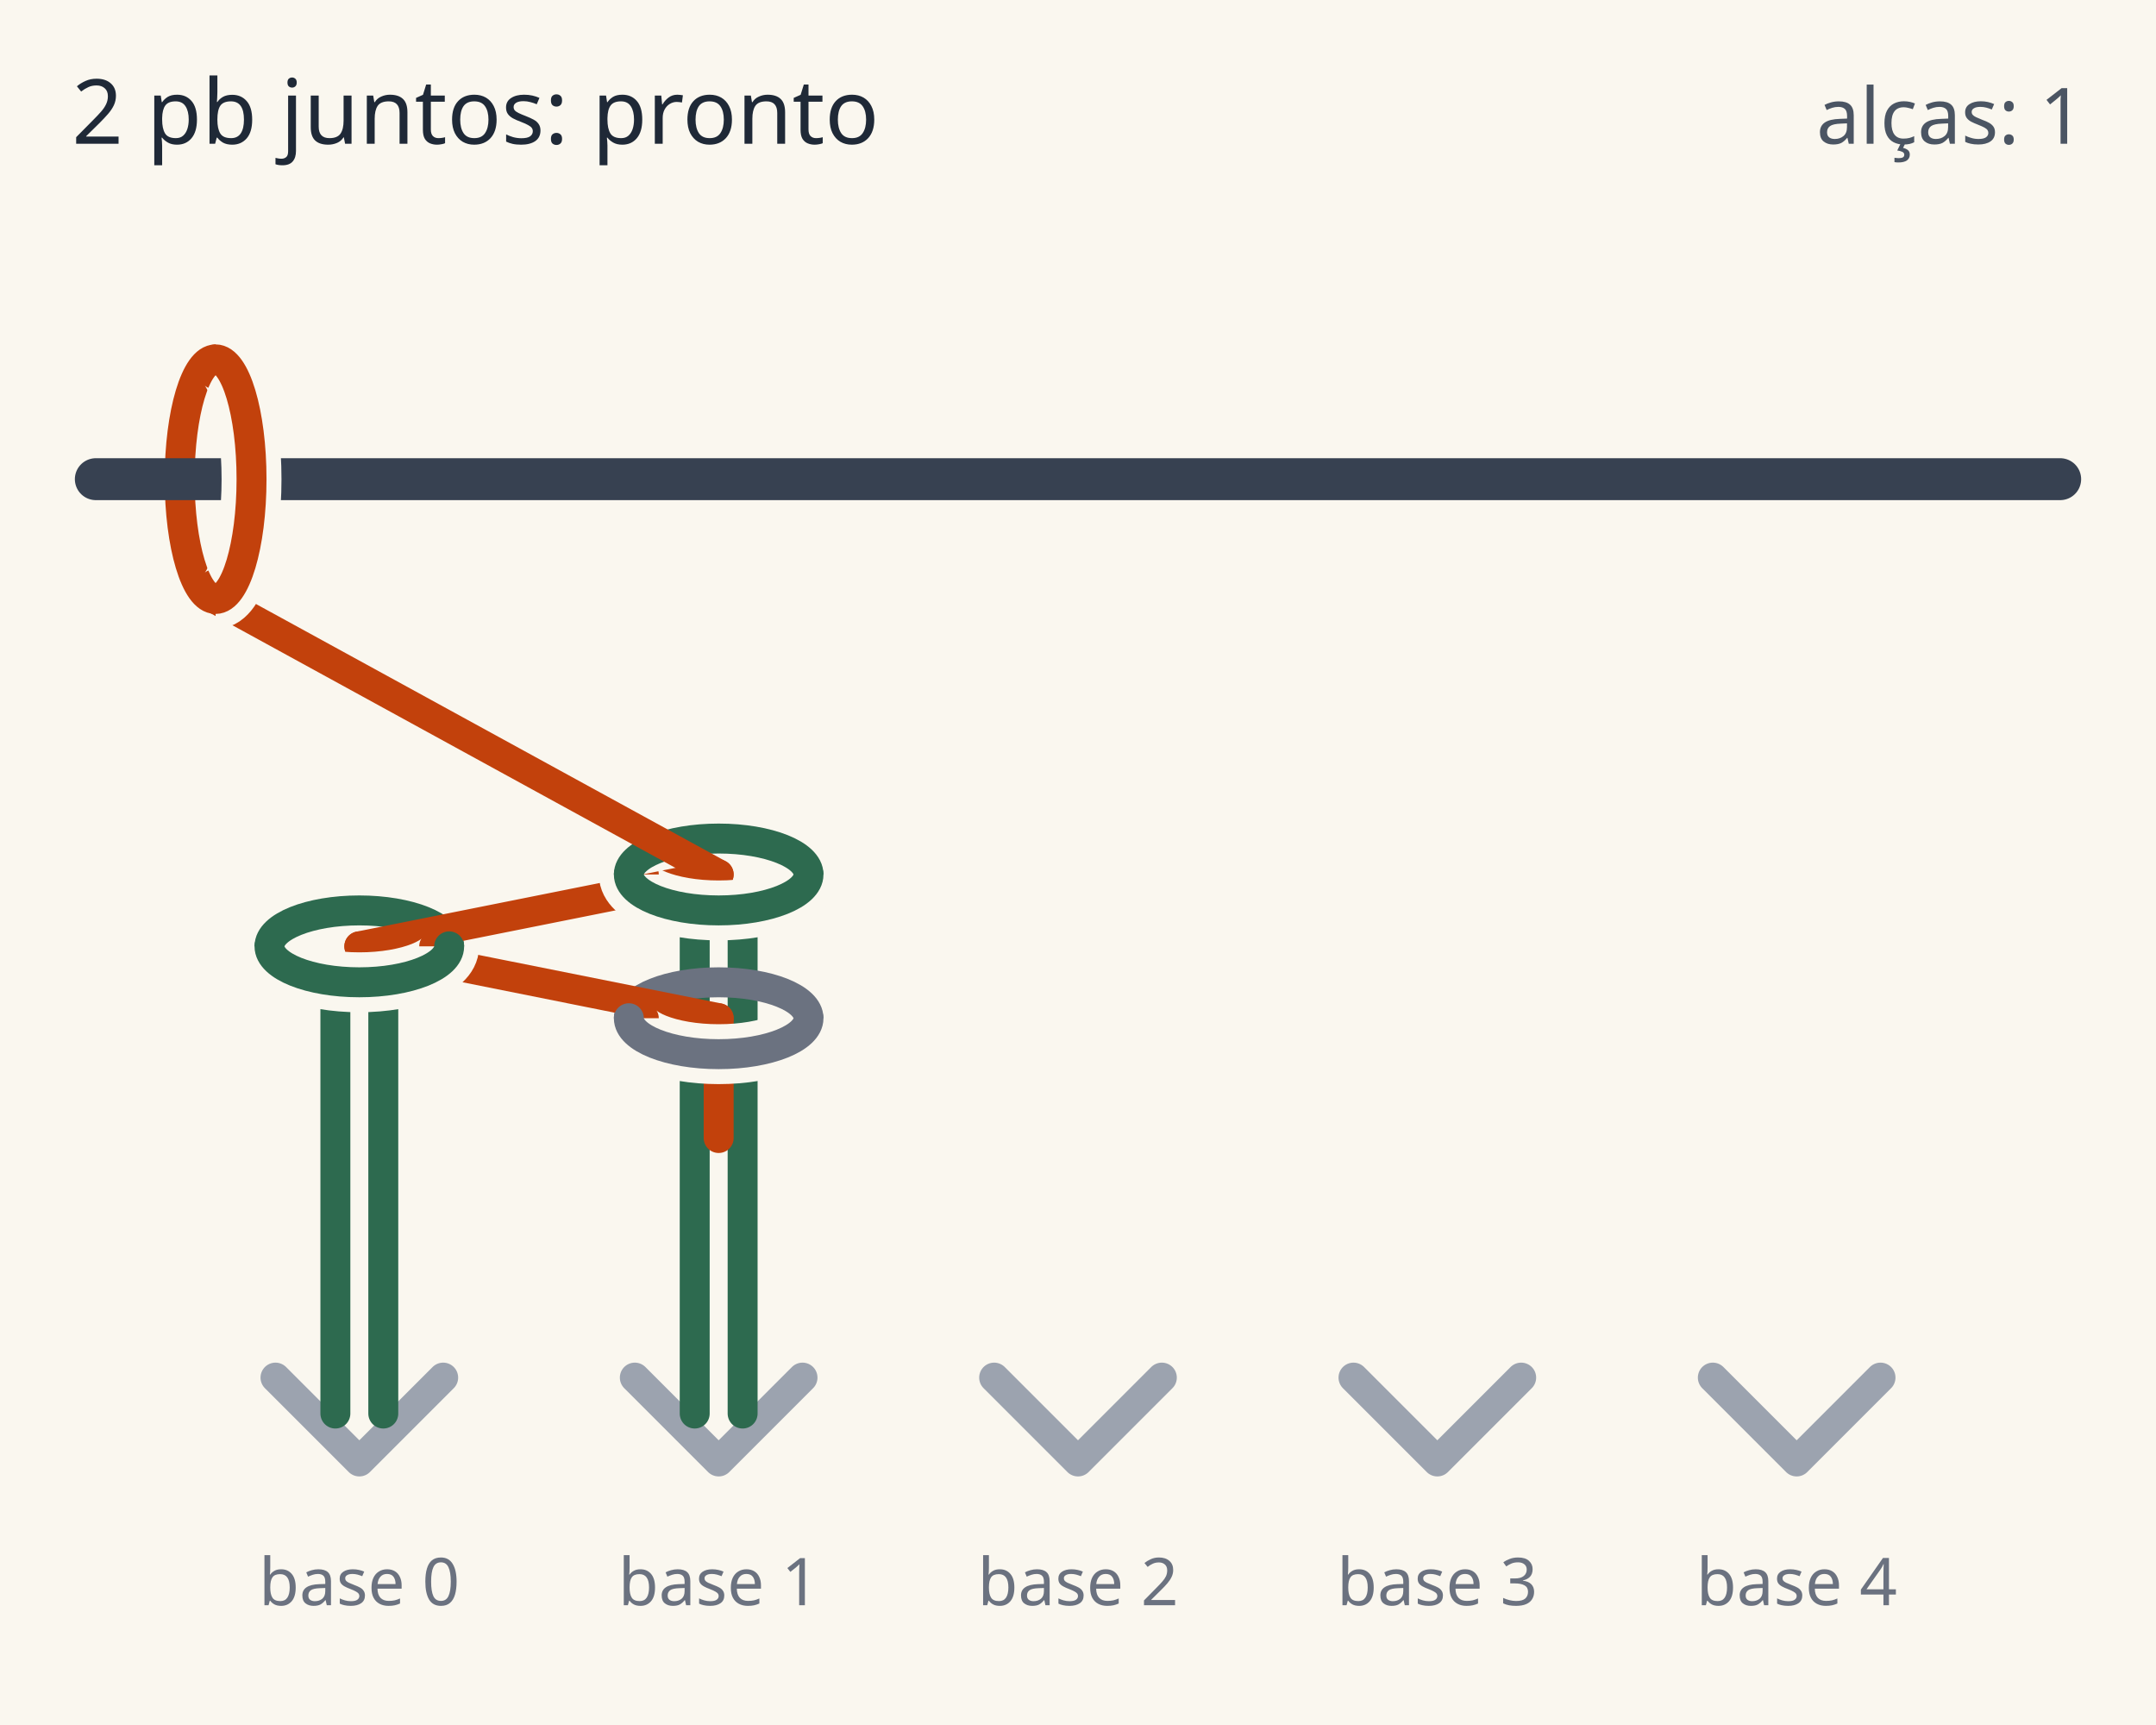
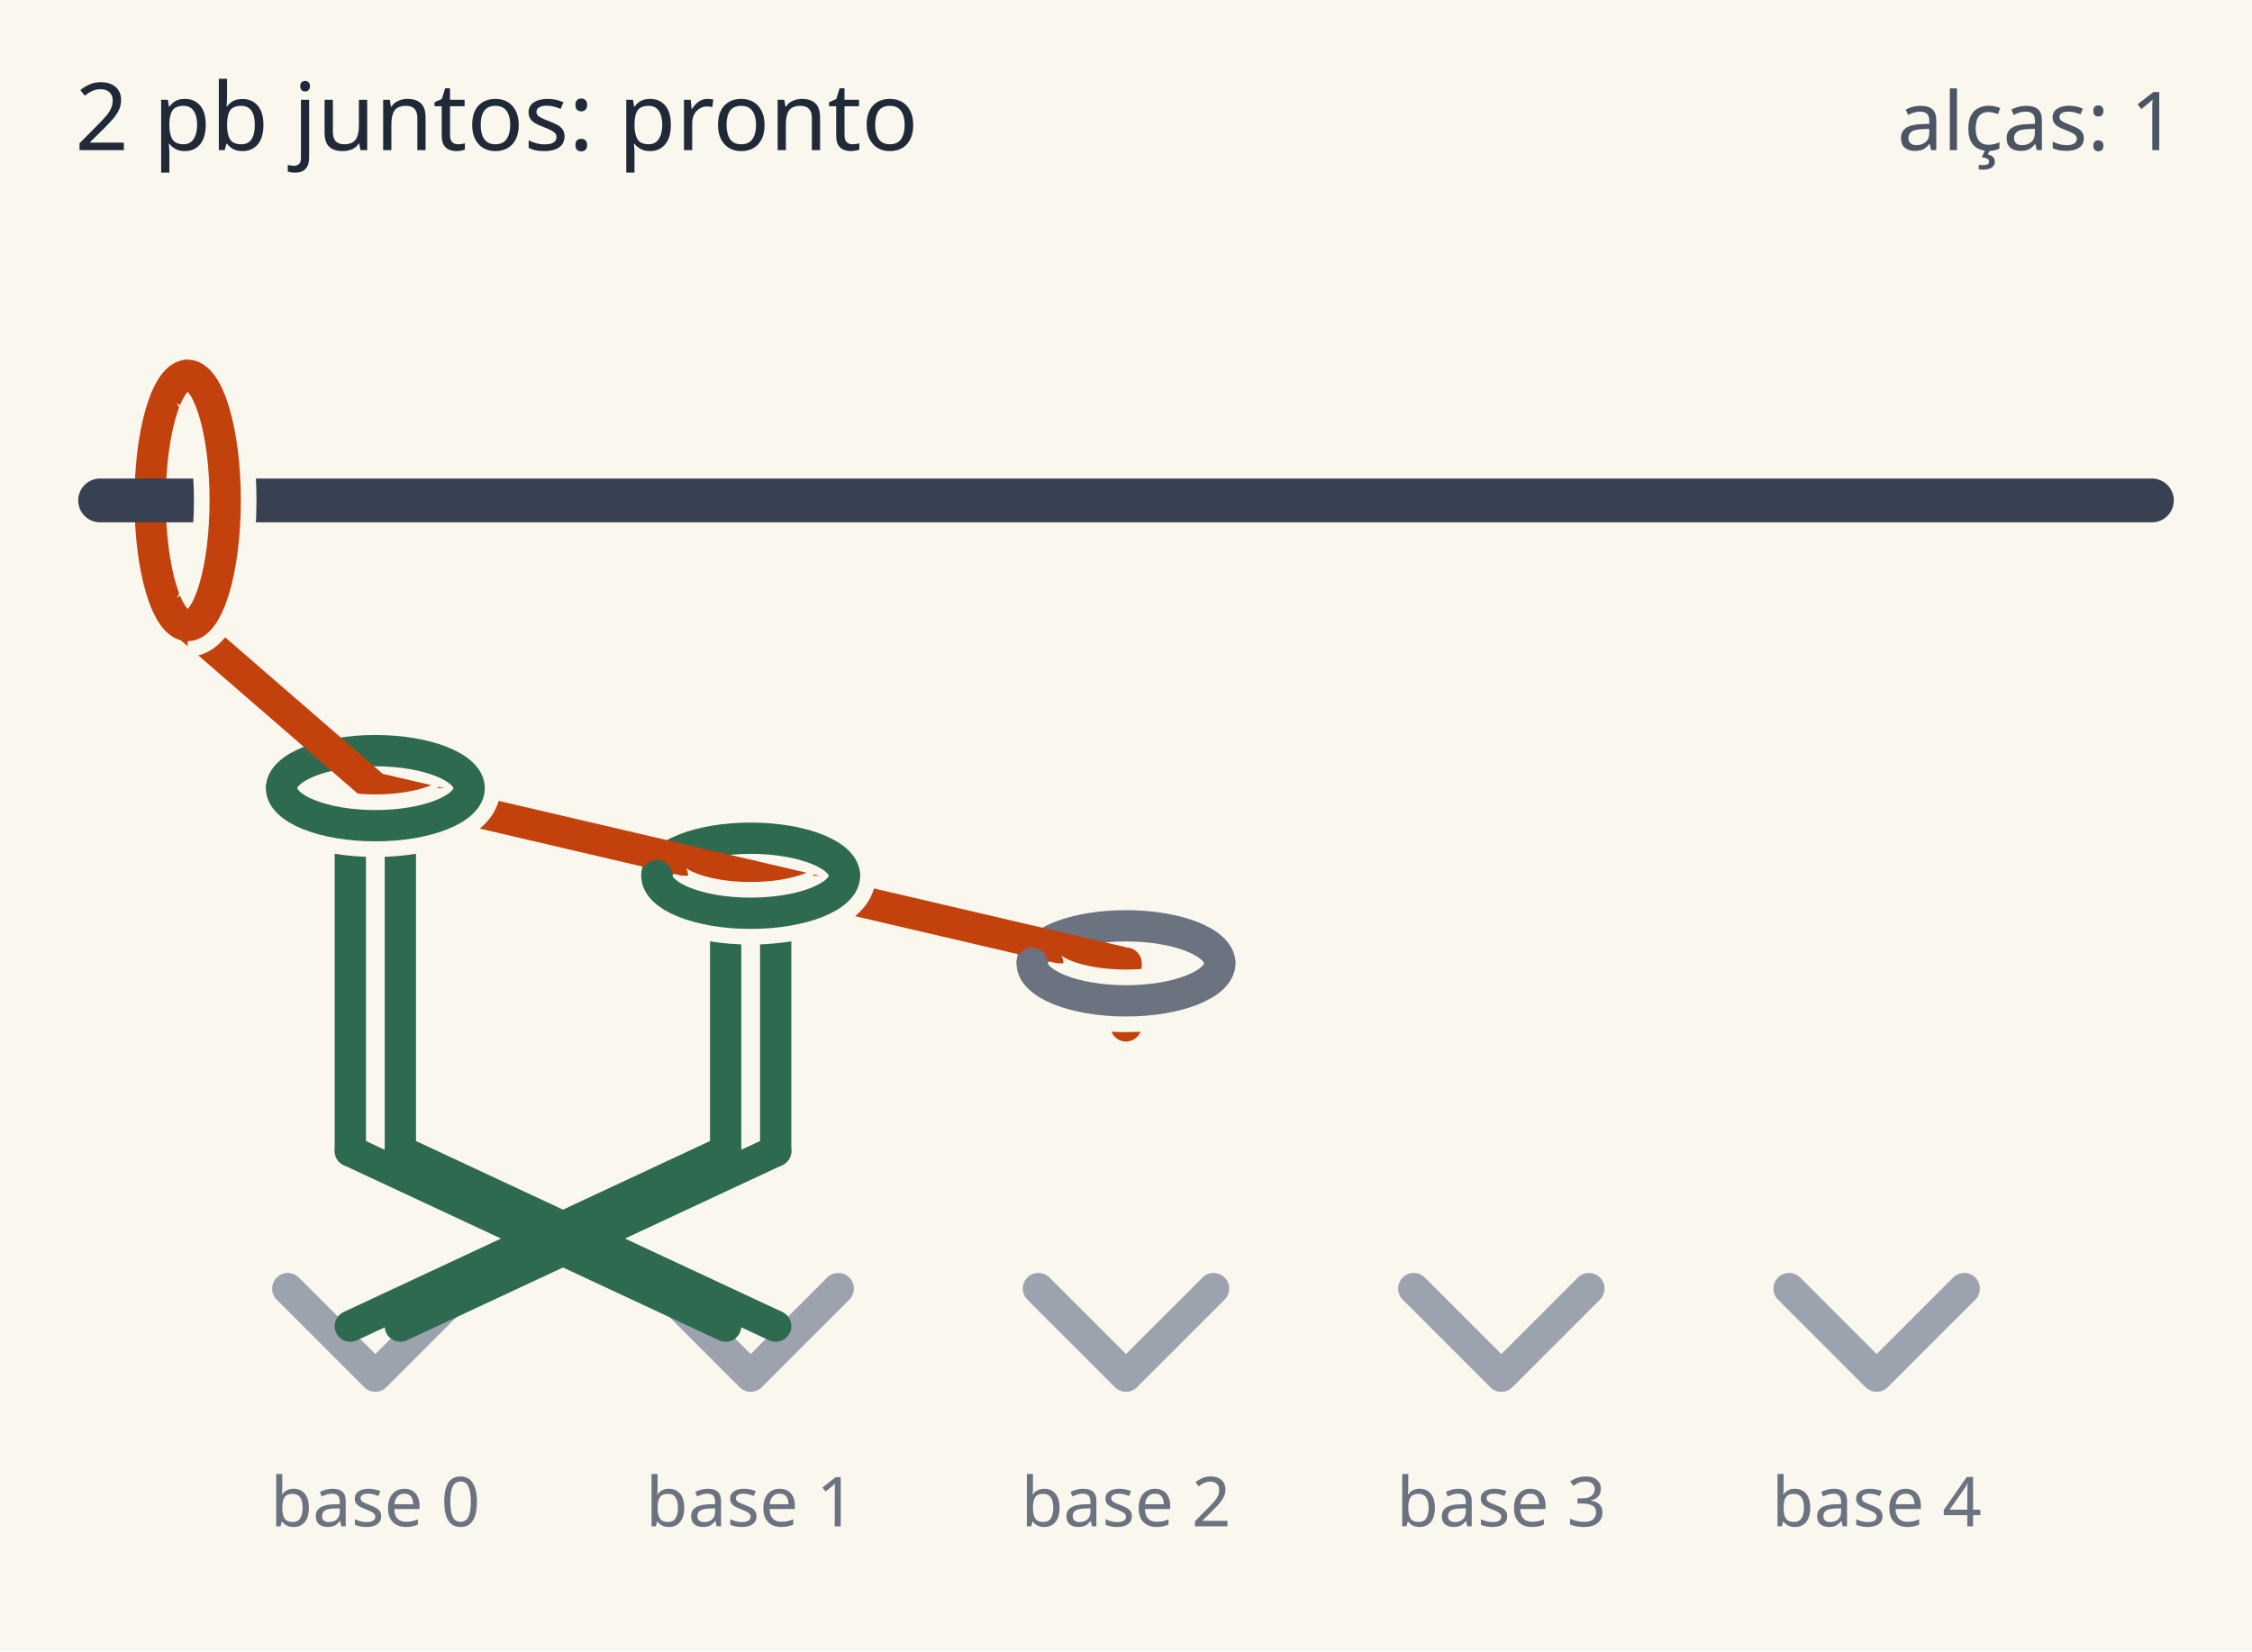
- <svg xmlns="http://www.w3.org/2000/svg" viewBox="0 0 360.0 288.0" width="360.0" height="288.0" font-family="sans-serif">
+ <svg xmlns="http://www.w3.org/2000/svg" viewBox="0 0 360.0 264.0" width="360.0" height="264.0" font-family="sans-serif">
  <rect width="100%" height="100%" fill="#faf7ef" />
  <text x="12" y="24" font-size="15" fill="#1f2937">2 pb juntos: pronto</text>
  <text x="348.0" y="24" font-size="13" text-anchor="end" fill="#4b5563">alças: 1</text>
-   <path data-base-top="0" d="M 46.0 230.0 L 60.0 244.0 L 74.0 230.0" fill="none" stroke="#9ca3af" stroke-width="5" stroke-linecap="round" stroke-linejoin="round" />
-   <text x="60.0" y="268.0" font-size="11" text-anchor="middle" fill="#6b7280">base 0</text>
-   <path data-base-top="1" d="M 106.0 230.0 L 120.0 244.0 L 134.0 230.0" fill="none" stroke="#9ca3af" stroke-width="5" stroke-linecap="round" stroke-linejoin="round" />
-   <text x="120.0" y="268.0" font-size="11" text-anchor="middle" fill="#6b7280">base 1</text>
-   <path data-base-top="2" d="M 166.0 230.0 L 180.0 244.0 L 194.0 230.0" fill="none" stroke="#9ca3af" stroke-width="5" stroke-linecap="round" stroke-linejoin="round" />
-   <text x="180.0" y="268.0" font-size="11" text-anchor="middle" fill="#6b7280">base 2</text>
-   <path data-base-top="3" d="M 226.0 230.0 L 240.0 244.0 L 254.0 230.0" fill="none" stroke="#9ca3af" stroke-width="5" stroke-linecap="round" stroke-linejoin="round" />
-   <text x="240.0" y="268.0" font-size="11" text-anchor="middle" fill="#6b7280">base 3</text>
-   <path data-base-top="4" d="M 286.0 230.0 L 300.0 244.0 L 314.0 230.0" fill="none" stroke="#9ca3af" stroke-width="5" stroke-linecap="round" stroke-linejoin="round" />
-   <text x="300.0" y="268.0" font-size="11" text-anchor="middle" fill="#6b7280">base 4</text>
-   <line data-leg="1" data-base="0" data-side="l" x1="56.0" y1="164.0" x2="56.0" y2="236.0" stroke="#2d6a4f" stroke-width="5" stroke-linecap="round" />
-   <line data-leg="1" data-base="0" data-side="r" x1="64.0" y1="164.0" x2="64.0" y2="236.0" stroke="#2d6a4f" stroke-width="5" stroke-linecap="round" />
-   <line data-leg="2" data-base="1" data-side="l" x1="116.0" y1="152.0" x2="116.0" y2="236.0" stroke="#2d6a4f" stroke-width="5" stroke-linecap="round" />
-   <line data-leg="2" data-base="1" data-side="r" x1="124.0" y1="152.0" x2="124.0" y2="236.0" stroke="#2d6a4f" stroke-width="5" stroke-linecap="round" />
-   <path data-loop="0" data-kind="initial" data-on-hook="0" data-part="back" d="M 105.0 170.0 A 15 6 0 0 1 135.0 170.0" fill="none" stroke="#6b7280" stroke-width="5" stroke-linecap="round" />
-   <path data-loop="1" data-kind="pulled" data-on-hook="0" data-part="back" d="M 45.0 158.0 A 15 6 0 0 1 75.0 158.0" fill="none" stroke="#2d6a4f" stroke-width="5" stroke-linecap="round" />
-   <path data-loop="2" data-kind="pulled" data-on-hook="0" data-part="back" d="M 105.0 146.0 A 15 6 0 0 1 135.0 146.0" fill="none" stroke="#2d6a4f" stroke-width="5" stroke-linecap="round" />
-   <path data-loop="3" data-kind="yo" data-on-hook="1" data-part="back" d="M 36.0 60.0 A 6 20 0 0 0 36.0 100.0" fill="none" stroke="#c2410c" stroke-width="5" stroke-linecap="round" />
+   <path data-base-top="0" d="M 46.0 206.0 L 60.0 220.0 L 74.0 206.0" fill="none" stroke="#9ca3af" stroke-width="5" stroke-linecap="round" stroke-linejoin="round" />
+   <text x="60.0" y="244.0" font-size="11" text-anchor="middle" fill="#6b7280">base 0</text>
+   <path data-base-top="1" d="M 106.0 206.0 L 120.0 220.0 L 134.0 206.0" fill="none" stroke="#9ca3af" stroke-width="5" stroke-linecap="round" stroke-linejoin="round" />
+   <text x="120.0" y="244.0" font-size="11" text-anchor="middle" fill="#6b7280">base 1</text>
+   <path data-base-top="2" d="M 166.0 206.0 L 180.0 220.0 L 194.0 206.0" fill="none" stroke="#9ca3af" stroke-width="5" stroke-linecap="round" stroke-linejoin="round" />
+   <text x="180.0" y="244.0" font-size="11" text-anchor="middle" fill="#6b7280">base 2</text>
+   <path data-base-top="3" d="M 226.0 206.0 L 240.0 220.0 L 254.0 206.0" fill="none" stroke="#9ca3af" stroke-width="5" stroke-linecap="round" stroke-linejoin="round" />
+   <text x="240.0" y="244.0" font-size="11" text-anchor="middle" fill="#6b7280">base 3</text>
+   <path data-base-top="4" d="M 286.0 206.0 L 300.0 220.0 L 314.0 206.0" fill="none" stroke="#9ca3af" stroke-width="5" stroke-linecap="round" stroke-linejoin="round" />
+   <text x="300.0" y="244.0" font-size="11" text-anchor="middle" fill="#6b7280">base 4</text>
+   <line data-leg="1" data-base="0" data-side="l" data-seg="v" x1="116.0" y1="146.0" x2="116.0" y2="184.0" stroke="#2d6a4f" stroke-width="5" stroke-linecap="round" />
+   <line data-leg="1" data-base="0" data-side="l" data-seg="d" x1="116.0" y1="184.0" x2="56.0" y2="212.0" stroke="#2d6a4f" stroke-width="5" stroke-linecap="round" />
+   <line data-leg="1" data-base="0" data-side="r" data-seg="v" x1="124.0" y1="146.0" x2="124.0" y2="184.0" stroke="#2d6a4f" stroke-width="5" stroke-linecap="round" />
+   <line data-leg="1" data-base="0" data-side="r" data-seg="d" x1="124.0" y1="184.0" x2="64.0" y2="212.0" stroke="#2d6a4f" stroke-width="5" stroke-linecap="round" />
+   <line data-leg="2" data-base="1" data-side="l" data-seg="v" x1="56.0" y1="132.0" x2="56.0" y2="184.0" stroke="#2d6a4f" stroke-width="5" stroke-linecap="round" />
+   <line data-leg="2" data-base="1" data-side="l" data-seg="d" x1="56.0" y1="184.0" x2="116.0" y2="212.0" stroke="#2d6a4f" stroke-width="5" stroke-linecap="round" />
+   <line data-leg="2" data-base="1" data-side="r" data-seg="v" x1="64.0" y1="132.0" x2="64.0" y2="184.0" stroke="#2d6a4f" stroke-width="5" stroke-linecap="round" />
+   <line data-leg="2" data-base="1" data-side="r" data-seg="d" x1="64.0" y1="184.0" x2="124.0" y2="212.0" stroke="#2d6a4f" stroke-width="5" stroke-linecap="round" />
+   <path data-loop="0" data-kind="initial" data-on-hook="0" data-part="back" d="M 165.0 154.0 A 15 6 0 0 1 195.0 154.0" fill="none" stroke="#6b7280" stroke-width="5" stroke-linecap="round" />
+   <path data-loop="1" data-kind="pulled" data-on-hook="0" data-part="back" d="M 105.0 140.0 A 15 6 0 0 1 135.0 140.0" fill="none" stroke="#2d6a4f" stroke-width="5" stroke-linecap="round" />
+   <path data-loop="2" data-kind="pulled" data-on-hook="0" data-part="back" d="M 45.0 126.0 A 15 6 0 0 1 75.0 126.0" fill="none" stroke="#2d6a4f" stroke-width="5" stroke-linecap="round" />
+   <path data-loop="3" data-kind="yo" data-on-hook="1" data-part="back" d="M 30.0 60.0 A 6 20 0 0 0 30.0 100.0" fill="none" stroke="#c2410c" stroke-width="5" stroke-linecap="round" />
  <line data-hook="1" x1="16" y1="80" x2="344.0" y2="80" stroke="#374151" stroke-width="7" stroke-linecap="round" />
-   <line data-strand="3" data-through="2" x1="36.0" y1="100.0" x2="120.0" y2="146.0" stroke="#c2410c" stroke-width="5" stroke-linecap="round" />
-   <line data-strand="3" data-through="1" x1="120.0" y1="146.0" x2="60.0" y2="158.0" stroke="#c2410c" stroke-width="5" stroke-linecap="round" />
-   <line data-strand="3" data-through="0" x1="60.0" y1="158.0" x2="120.0" y2="170.0" stroke="#c2410c" stroke-width="5" stroke-linecap="round" />
-   <line data-strand="3" data-tail="1" x1="120.0" y1="170.0" x2="120.0" y2="190.0" stroke="#c2410c" stroke-width="5" stroke-linecap="round" />
-   <path d="M 105.0 170.0 A 15 6 0 0 0 135.0 170.0" fill="none" stroke="#faf7ef" stroke-width="10" stroke-linecap="butt" />
-   <path data-loop="0" data-kind="initial" data-on-hook="0" data-part="front" d="M 105.0 170.0 A 15 6 0 0 0 135.0 170.0" fill="none" stroke="#6b7280" stroke-width="5" stroke-linecap="round" />
-   <path d="M 45.0 158.0 A 15 6 0 0 0 75.0 158.0" fill="none" stroke="#faf7ef" stroke-width="10" stroke-linecap="butt" />
-   <path data-loop="1" data-kind="pulled" data-on-hook="0" data-part="front" d="M 45.0 158.0 A 15 6 0 0 0 75.0 158.0" fill="none" stroke="#2d6a4f" stroke-width="5" stroke-linecap="round" />
-   <path d="M 105.0 146.0 A 15 6 0 0 0 135.0 146.0" fill="none" stroke="#faf7ef" stroke-width="10" stroke-linecap="butt" />
-   <path data-loop="2" data-kind="pulled" data-on-hook="0" data-part="front" d="M 105.0 146.0 A 15 6 0 0 0 135.0 146.0" fill="none" stroke="#2d6a4f" stroke-width="5" stroke-linecap="round" />
-   <path d="M 36.0 60.0 A 6 20 0 0 1 36.0 100.0" fill="none" stroke="#faf7ef" stroke-width="10" stroke-linecap="butt" />
-   <path data-loop="3" data-kind="yo" data-on-hook="1" data-part="front" d="M 36.0 60.0 A 6 20 0 0 1 36.0 100.0" fill="none" stroke="#c2410c" stroke-width="5" stroke-linecap="round" />
+   <line data-strand="3" data-draw="1" data-through="2" x1="30.0" y1="100.0" x2="60.0" y2="126.0" stroke="#c2410c" stroke-width="5" stroke-linecap="round" />
+   <line data-strand="3" data-draw="1" data-through="1" x1="60.0" y1="126.0" x2="120.0" y2="140.0" stroke="#c2410c" stroke-width="5" stroke-linecap="round" />
+   <line data-strand="3" data-draw="1" data-through="0" x1="120.0" y1="140.0" x2="180.0" y2="154.0" stroke="#c2410c" stroke-width="5" stroke-linecap="round" />
+   <line data-strand="3" data-draw="1" data-exit="1" x1="180.0" y1="154.0" x2="180.0" y2="164.0" stroke="#c2410c" stroke-width="5" stroke-linecap="round" />
+   <path d="M 165.0 154.0 A 15 6 0 0 0 195.0 154.0" fill="none" stroke="#faf7ef" stroke-width="10" stroke-linecap="butt" />
+   <path data-loop="0" data-kind="initial" data-on-hook="0" data-part="front" d="M 165.0 154.0 A 15 6 0 0 0 195.0 154.0" fill="none" stroke="#6b7280" stroke-width="5" stroke-linecap="round" />
+   <path d="M 105.0 140.0 A 15 6 0 0 0 135.0 140.0" fill="none" stroke="#faf7ef" stroke-width="10" stroke-linecap="butt" />
+   <path data-loop="1" data-kind="pulled" data-on-hook="0" data-part="front" d="M 105.0 140.0 A 15 6 0 0 0 135.0 140.0" fill="none" stroke="#2d6a4f" stroke-width="5" stroke-linecap="round" />
+   <path d="M 45.0 126.0 A 15 6 0 0 0 75.0 126.0" fill="none" stroke="#faf7ef" stroke-width="10" stroke-linecap="butt" />
+   <path data-loop="2" data-kind="pulled" data-on-hook="0" data-part="front" d="M 45.0 126.0 A 15 6 0 0 0 75.0 126.0" fill="none" stroke="#2d6a4f" stroke-width="5" stroke-linecap="round" />
+   <path d="M 30.0 60.0 A 6 20 0 0 1 30.0 100.0" fill="none" stroke="#faf7ef" stroke-width="10" stroke-linecap="butt" />
+   <path data-loop="3" data-kind="yo" data-on-hook="1" data-part="front" d="M 30.0 60.0 A 6 20 0 0 1 30.0 100.0" fill="none" stroke="#c2410c" stroke-width="5" stroke-linecap="round" />
</svg>
